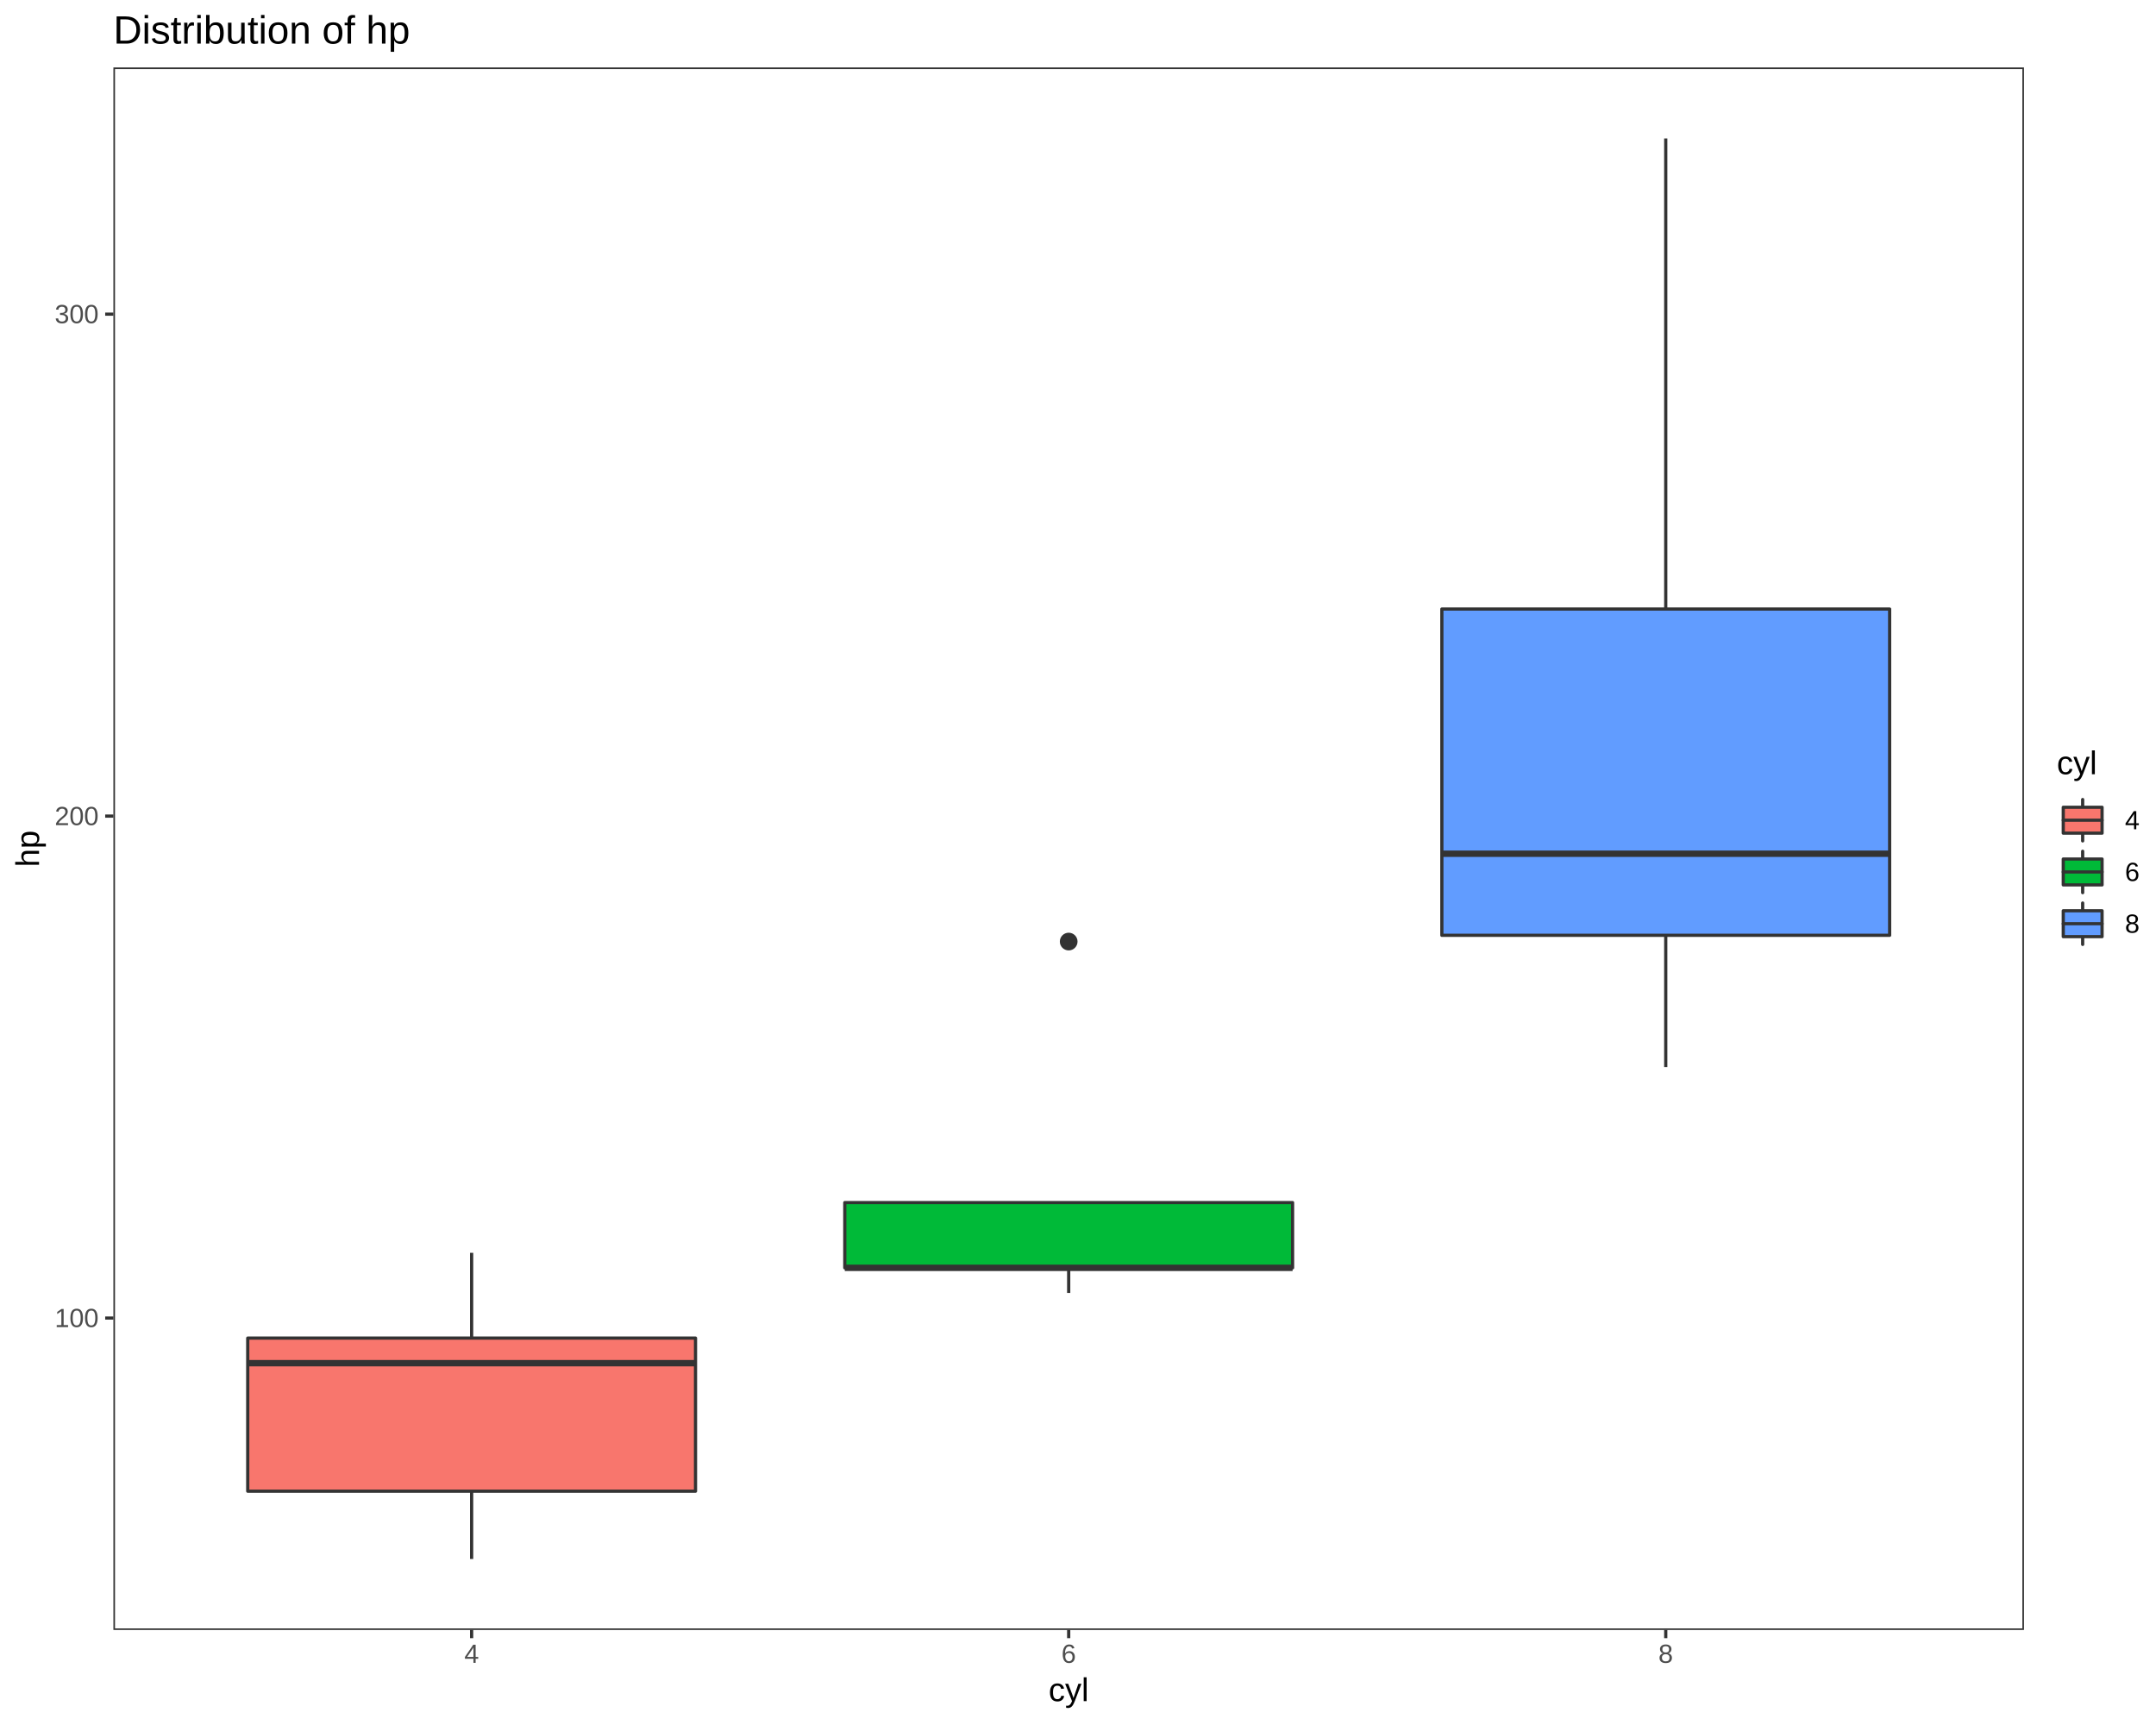
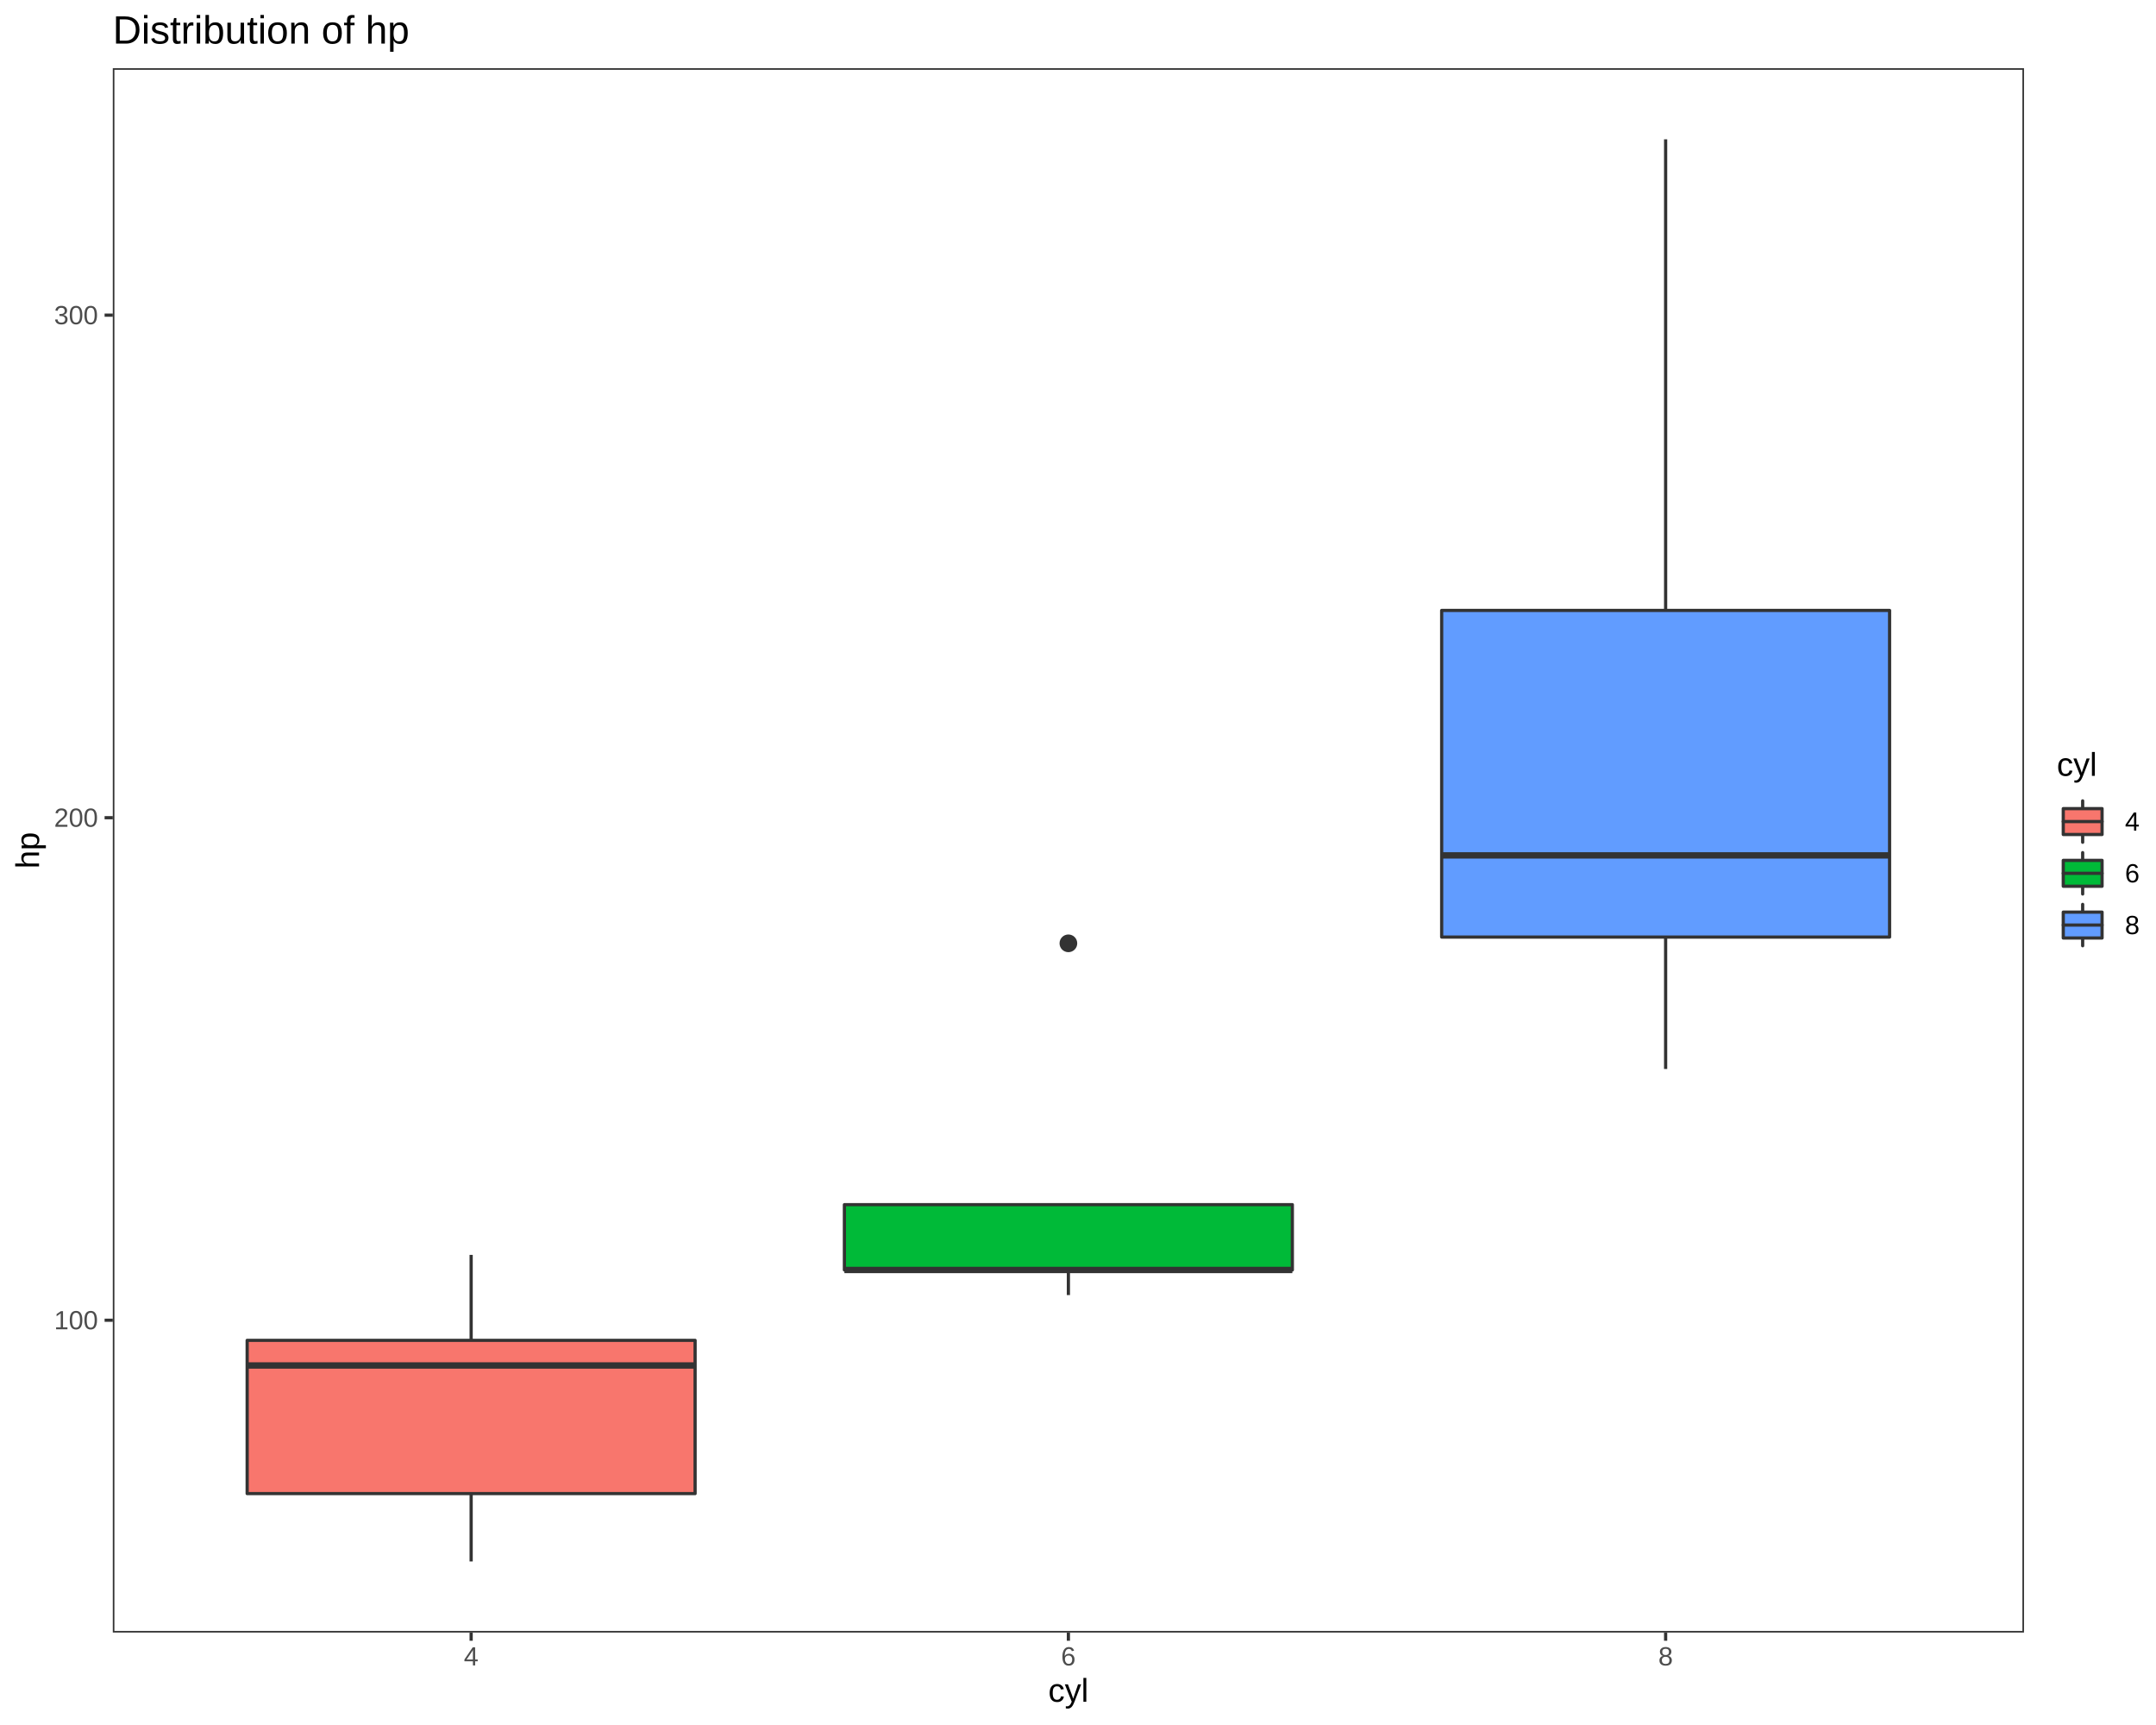
<svg xmlns="http://www.w3.org/2000/svg" viewBox="0 0 720.00 576.00">
  <defs>
    <style type="text/css">
    line, polyline, polygon, path, rect, circle {
      fill: none;
      stroke: #000000;
      stroke-linecap: round;
      stroke-linejoin: round;
      stroke-miterlimit: 10.00;
    }
  </style>
  </defs>
  <rect width="100%" height="100%" style="stroke: none; fill: #FFFFFF;" />
  <rect x="0.00" y="0.00" width="720.00" height="576.00" style="stroke-width: 1.07; stroke: #FFFFFF; fill: #FFFFFF;" />
  <defs>
-     <clipPath id="cpMzcuODd8Njc1LjkxfDU0NC4yN3wyMi41Mg==">
-       <rect x="37.87" y="22.52" width="638.04" height="521.75" />
+     <clipPath id="cpMzcuNjd8Njc1LjkxfDU0NS4xM3wyMi43Nw==">
+       <rect x="37.67" y="22.77" width="638.25" height="522.36" />
    </clipPath>
  </defs>
-   <rect x="37.87" y="22.52" width="638.04" height="521.75" style="stroke-width: 1.07; stroke: none; fill: #FFFFFF;" clip-path="url(#cpMzcuODd8Njc1LjkxfDU0NC4yN3wyMi41Mg==)" />
-   <line x1="157.50" y1="446.81" x2="157.50" y2="418.32" style="stroke-width: 1.07; stroke: #333333; stroke-linecap: butt;" clip-path="url(#cpMzcuODd8Njc1LjkxfDU0NC4yN3wyMi41Mg==)" />
-   <line x1="157.50" y1="497.93" x2="157.50" y2="520.56" style="stroke-width: 1.07; stroke: #333333; stroke-linecap: butt;" clip-path="url(#cpMzcuODd8Njc1LjkxfDU0NC4yN3wyMi41Mg==)" />
-   <polygon points="82.73,446.81 82.73,497.93 232.27,497.93 232.27,446.81 82.73,446.81 " style="stroke-width: 1.07; stroke: #333333; fill: #F8766D;" clip-path="url(#cpMzcuODd8Njc1LjkxfDU0NC4yN3wyMi41Mg==)" />
-   <line x1="82.73" y1="455.19" x2="232.27" y2="455.19" style="stroke-width: 2.13; stroke: #333333; stroke-linecap: butt;" clip-path="url(#cpMzcuODd8Njc1LjkxfDU0NC4yN3wyMi41Mg==)" />
-   <circle cx="356.89" cy="314.40" r="1.95pt" style="stroke-width: 0.71; stroke: #333333; fill: #333333;" clip-path="url(#cpMzcuODd8Njc1LjkxfDU0NC4yN3wyMi41Mg==)" />
-   <line x1="356.89" y1="401.56" x2="356.89" y2="401.56" style="stroke-width: 1.07; stroke: #333333; stroke-linecap: butt;" clip-path="url(#cpMzcuODd8Njc1LjkxfDU0NC4yN3wyMi41Mg==)" />
-   <line x1="356.89" y1="423.35" x2="356.89" y2="431.73" style="stroke-width: 1.07; stroke: #333333; stroke-linecap: butt;" clip-path="url(#cpMzcuODd8Njc1LjkxfDU0NC4yN3wyMi41Mg==)" />
-   <polygon points="282.12,401.56 282.12,423.35 431.66,423.35 431.66,401.56 282.12,401.56 " style="stroke-width: 1.07; stroke: #333333; fill: #00BA38;" clip-path="url(#cpMzcuODd8Njc1LjkxfDU0NC4yN3wyMi41Mg==)" />
-   <line x1="282.12" y1="423.35" x2="431.66" y2="423.35" style="stroke-width: 2.13; stroke: #333333; stroke-linecap: butt;" clip-path="url(#cpMzcuODd8Njc1LjkxfDU0NC4yN3wyMi41Mg==)" />
-   <line x1="556.28" y1="203.37" x2="556.28" y2="46.24" style="stroke-width: 1.07; stroke: #333333; stroke-linecap: butt;" clip-path="url(#cpMzcuODd8Njc1LjkxfDU0NC4yN3wyMi41Mg==)" />
-   <line x1="556.28" y1="312.31" x2="556.28" y2="356.30" style="stroke-width: 1.07; stroke: #333333; stroke-linecap: butt;" clip-path="url(#cpMzcuODd8Njc1LjkxfDU0NC4yN3wyMi41Mg==)" />
-   <polygon points="481.51,203.37 481.51,312.31 631.05,312.31 631.05,203.37 481.51,203.37 " style="stroke-width: 1.07; stroke: #333333; fill: #619CFF;" clip-path="url(#cpMzcuODd8Njc1LjkxfDU0NC4yN3wyMi41Mg==)" />
-   <line x1="481.51" y1="285.07" x2="631.05" y2="285.07" style="stroke-width: 2.13; stroke: #333333; stroke-linecap: butt;" clip-path="url(#cpMzcuODd8Njc1LjkxfDU0NC4yN3wyMi41Mg==)" />
-   <rect x="37.87" y="22.52" width="638.04" height="521.75" style="stroke-width: 1.07; stroke: #333333;" clip-path="url(#cpMzcuODd8Njc1LjkxfDU0NC4yN3wyMi41Mg==)" />
+   <rect x="37.67" y="22.77" width="638.25" height="522.36" style="stroke-width: 1.07; stroke: none; fill: #FFFFFF;" clip-path="url(#cpMzcuNjd8Njc1LjkxfDU0NS4xM3wyMi43Nw==)" />
+   <line x1="157.34" y1="447.56" x2="157.34" y2="419.03" style="stroke-width: 1.07; stroke: #333333; stroke-linecap: butt;" clip-path="url(#cpMzcuNjd8Njc1LjkxfDU0NS4xM3wyMi43Nw==)" />
+   <line x1="157.34" y1="498.73" x2="157.34" y2="521.39" style="stroke-width: 1.07; stroke: #333333; stroke-linecap: butt;" clip-path="url(#cpMzcuNjd8Njc1LjkxfDU0NS4xM3wyMi43Nw==)" />
+   <polygon points="82.54,447.56 82.54,498.73 232.13,498.73 232.13,447.56 82.54,447.56 " style="stroke-width: 1.07; stroke: #333333; fill: #F8766D;" clip-path="url(#cpMzcuNjd8Njc1LjkxfDU0NS4xM3wyMi43Nw==)" />
+   <line x1="82.54" y1="455.95" x2="232.13" y2="455.95" style="stroke-width: 2.13; stroke: #333333; stroke-linecap: butt;" clip-path="url(#cpMzcuNjd8Njc1LjkxfDU0NS4xM3wyMi43Nw==)" />
+   <circle cx="356.79" cy="314.99" r="1.95pt" style="stroke-width: 0.71; stroke: #333333; fill: #333333;" clip-path="url(#cpMzcuNjd8Njc1LjkxfDU0NS4xM3wyMi43Nw==)" />
+   <line x1="356.79" y1="402.25" x2="356.79" y2="402.25" style="stroke-width: 1.07; stroke: #333333; stroke-linecap: butt;" clip-path="url(#cpMzcuNjd8Njc1LjkxfDU0NS4xM3wyMi43Nw==)" />
+   <line x1="356.79" y1="424.06" x2="356.79" y2="432.45" style="stroke-width: 1.07; stroke: #333333; stroke-linecap: butt;" clip-path="url(#cpMzcuNjd8Njc1LjkxfDU0NS4xM3wyMi43Nw==)" />
+   <polygon points="281.99,402.25 281.99,424.06 431.58,424.06 431.58,402.25 281.99,402.25 " style="stroke-width: 1.07; stroke: #333333; fill: #00BA38;" clip-path="url(#cpMzcuNjd8Njc1LjkxfDU0NS4xM3wyMi43Nw==)" />
+   <line x1="281.99" y1="424.06" x2="431.58" y2="424.06" style="stroke-width: 2.13; stroke: #333333; stroke-linecap: butt;" clip-path="url(#cpMzcuNjd8Njc1LjkxfDU0NS4xM3wyMi43Nw==)" />
+   <line x1="556.24" y1="203.83" x2="556.24" y2="46.52" style="stroke-width: 1.07; stroke: #333333; stroke-linecap: butt;" clip-path="url(#cpMzcuNjd8Njc1LjkxfDU0NS4xM3wyMi43Nw==)" />
+   <line x1="556.24" y1="312.90" x2="556.24" y2="356.94" style="stroke-width: 1.07; stroke: #333333; stroke-linecap: butt;" clip-path="url(#cpMzcuNjd8Njc1LjkxfDU0NS4xM3wyMi43Nw==)" />
+   <polygon points="481.45,203.83 481.45,312.90 631.03,312.90 631.03,203.83 481.45,203.83 " style="stroke-width: 1.07; stroke: #333333; fill: #619CFF;" clip-path="url(#cpMzcuNjd8Njc1LjkxfDU0NS4xM3wyMi43Nw==)" />
+   <line x1="481.45" y1="285.63" x2="631.03" y2="285.63" style="stroke-width: 2.13; stroke: #333333; stroke-linecap: butt;" clip-path="url(#cpMzcuNjd8Njc1LjkxfDU0NS4xM3wyMi43Nw==)" />
+   <rect x="37.67" y="22.77" width="638.25" height="522.36" style="stroke-width: 1.07; stroke: #333333;" clip-path="url(#cpMzcuNjd8Njc1LjkxfDU0NS4xM3wyMi43Nw==)" />
  <defs>
    <clipPath id="cpMC4wMHw3MjAuMDB8NTc2LjAwfDAuMDA=">
      <rect x="0.00" y="0.00" width="720.00" height="576.00" />
    </clipPath>
  </defs>
  <g clip-path="url(#cpMC4wMHw3MjAuMDB8NTc2LjAwfDAuMDA=)">
-     <text x="18.27" y="443.13" style="font-size: 8.80px; fill: #4D4D4D; font-family: Liberation Sans;" textLength="14.67px" lengthAdjust="spacingAndGlyphs">100</text>
+     <text x="18.06" y="443.87" style="font-size: 8.80px; fill: #4D4D4D; font-family: Liberation Sans;" textLength="14.67px" lengthAdjust="spacingAndGlyphs">100</text>
  </g>
  <g clip-path="url(#cpMC4wMHw3MjAuMDB8NTc2LjAwfDAuMDA=)">
-     <text x="18.27" y="275.53" style="font-size: 8.80px; fill: #4D4D4D; font-family: Liberation Sans;" textLength="14.67px" lengthAdjust="spacingAndGlyphs">200</text>
+     <text x="18.06" y="276.07" style="font-size: 8.80px; fill: #4D4D4D; font-family: Liberation Sans;" textLength="14.67px" lengthAdjust="spacingAndGlyphs">200</text>
  </g>
  <g clip-path="url(#cpMC4wMHw3MjAuMDB8NTc2LjAwfDAuMDA=)">
-     <text x="18.27" y="107.92" style="font-size: 8.80px; fill: #4D4D4D; font-family: Liberation Sans;" textLength="14.67px" lengthAdjust="spacingAndGlyphs">300</text>
+     <text x="18.06" y="108.27" style="font-size: 8.80px; fill: #4D4D4D; font-family: Liberation Sans;" textLength="14.67px" lengthAdjust="spacingAndGlyphs">300</text>
  </g>
-   <polyline points="35.13,440.11 37.87,440.11 " style="stroke-width: 1.07; stroke: #333333; stroke-linecap: butt;" clip-path="url(#cpMC4wMHw3MjAuMDB8NTc2LjAwfDAuMDA=)" />
-   <polyline points="35.13,272.50 37.87,272.50 " style="stroke-width: 1.07; stroke: #333333; stroke-linecap: butt;" clip-path="url(#cpMC4wMHw3MjAuMDB8NTc2LjAwfDAuMDA=)" />
-   <polyline points="35.13,104.90 37.87,104.90 " style="stroke-width: 1.07; stroke: #333333; stroke-linecap: butt;" clip-path="url(#cpMC4wMHw3MjAuMDB8NTc2LjAwfDAuMDA=)" />
-   <polyline points="157.50,547.01 157.50,544.27 " style="stroke-width: 1.07; stroke: #333333; stroke-linecap: butt;" clip-path="url(#cpMC4wMHw3MjAuMDB8NTc2LjAwfDAuMDA=)" />
-   <polyline points="356.89,547.01 356.89,544.27 " style="stroke-width: 1.07; stroke: #333333; stroke-linecap: butt;" clip-path="url(#cpMC4wMHw3MjAuMDB8NTc2LjAwfDAuMDA=)" />
-   <polyline points="556.28,547.01 556.28,544.27 " style="stroke-width: 1.07; stroke: #333333; stroke-linecap: butt;" clip-path="url(#cpMC4wMHw3MjAuMDB8NTc2LjAwfDAuMDA=)" />
+   <polyline points="34.93,440.84 37.67,440.84 " style="stroke-width: 1.07; stroke: #333333; stroke-linecap: butt;" clip-path="url(#cpMC4wMHw3MjAuMDB8NTc2LjAwfDAuMDA=)" />
+   <polyline points="34.93,273.04 37.67,273.04 " style="stroke-width: 1.07; stroke: #333333; stroke-linecap: butt;" clip-path="url(#cpMC4wMHw3MjAuMDB8NTc2LjAwfDAuMDA=)" />
+   <polyline points="34.93,105.24 37.67,105.24 " style="stroke-width: 1.07; stroke: #333333; stroke-linecap: butt;" clip-path="url(#cpMC4wMHw3MjAuMDB8NTc2LjAwfDAuMDA=)" />
+   <polyline points="157.34,547.87 157.34,545.13 " style="stroke-width: 1.07; stroke: #333333; stroke-linecap: butt;" clip-path="url(#cpMC4wMHw3MjAuMDB8NTc2LjAwfDAuMDA=)" />
+   <polyline points="356.79,547.87 356.79,545.13 " style="stroke-width: 1.07; stroke: #333333; stroke-linecap: butt;" clip-path="url(#cpMC4wMHw3MjAuMDB8NTc2LjAwfDAuMDA=)" />
+   <polyline points="556.24,547.87 556.24,545.13 " style="stroke-width: 1.07; stroke: #333333; stroke-linecap: butt;" clip-path="url(#cpMC4wMHw3MjAuMDB8NTc2LjAwfDAuMDA=)" />
  <g clip-path="url(#cpMC4wMHw3MjAuMDB8NTc2LjAwfDAuMDA=)">
-     <text x="155.06" y="555.25" style="font-size: 8.80px; fill: #4D4D4D; font-family: Liberation Sans;" textLength="4.89px" lengthAdjust="spacingAndGlyphs">4</text>
+     <text x="154.89" y="556.11" style="font-size: 8.80px; fill: #4D4D4D; font-family: Liberation Sans;" textLength="4.89px" lengthAdjust="spacingAndGlyphs">4</text>
  </g>
  <g clip-path="url(#cpMC4wMHw3MjAuMDB8NTc2LjAwfDAuMDA=)">
-     <text x="354.45" y="555.25" style="font-size: 8.80px; fill: #4D4D4D; font-family: Liberation Sans;" textLength="4.89px" lengthAdjust="spacingAndGlyphs">6</text>
+     <text x="354.34" y="556.11" style="font-size: 8.80px; fill: #4D4D4D; font-family: Liberation Sans;" textLength="4.89px" lengthAdjust="spacingAndGlyphs">6</text>
  </g>
  <g clip-path="url(#cpMC4wMHw3MjAuMDB8NTc2LjAwfDAuMDA=)">
-     <text x="553.83" y="555.25" style="font-size: 8.80px; fill: #4D4D4D; font-family: Liberation Sans;" textLength="4.89px" lengthAdjust="spacingAndGlyphs">8</text>
+     <text x="553.80" y="556.11" style="font-size: 8.80px; fill: #4D4D4D; font-family: Liberation Sans;" textLength="4.89px" lengthAdjust="spacingAndGlyphs">8</text>
  </g>
  <g clip-path="url(#cpMC4wMHw3MjAuMDB8NTc2LjAwfDAuMDA=)">
-     <text x="350.17" y="568.04" style="font-size: 11.00px; font-family: Liberation Sans;" textLength="13.44px" lengthAdjust="spacingAndGlyphs">cyl</text>
+     <text x="350.07" y="568.24" style="font-size: 11.00px; font-family: Liberation Sans;" textLength="13.44px" lengthAdjust="spacingAndGlyphs">cyl</text>
  </g>
  <g clip-path="url(#cpMC4wMHw3MjAuMDB8NTc2LjAwfDAuMDA=)">
-     <text transform="translate(13.04,289.52) rotate(-90)" style="font-size: 11.00px; font-family: Liberation Sans;" textLength="12.25px" lengthAdjust="spacingAndGlyphs">hp</text>
+     <text transform="translate(13.04,290.08) rotate(-90)" style="font-size: 11.00px; font-family: Liberation Sans;" textLength="12.25px" lengthAdjust="spacingAndGlyphs">hp</text>
  </g>
-   <rect x="686.87" y="249.71" width="27.65" height="67.37" style="stroke-width: 1.07; stroke: none; fill: #FFFFFF;" clip-path="url(#cpMC4wMHw3MjAuMDB8NTc2LjAwfDAuMDA=)" />
+   <rect x="686.87" y="250.37" width="27.65" height="67.16" style="stroke-width: 1.07; stroke: none; fill: #FFFFFF;" clip-path="url(#cpMC4wMHw3MjAuMDB8NTc2LjAwfDAuMDA=)" />
  <g clip-path="url(#cpMC4wMHw3MjAuMDB8NTc2LjAwfDAuMDA=)">
-     <text x="686.87" y="258.52" style="font-size: 11.00px; font-family: Liberation Sans;" textLength="13.44px" lengthAdjust="spacingAndGlyphs">cyl</text>
+     <text x="686.87" y="259.07" style="font-size: 11.00px; font-family: Liberation Sans;" textLength="13.44px" lengthAdjust="spacingAndGlyphs">cyl</text>
  </g>
-   <rect x="686.87" y="265.24" width="17.28" height="17.28" style="stroke-width: 1.07; stroke: none; fill: #FFFFFF;" clip-path="url(#cpMC4wMHw3MjAuMDB8NTc2LjAwfDAuMDA=)" />
-   <polyline points="695.51,280.79 695.51,278.20 " style="stroke-width: 1.07; stroke: #333333;" clip-path="url(#cpMC4wMHw3MjAuMDB8NTc2LjAwfDAuMDA=)" />
-   <polyline points="695.51,269.56 695.51,266.97 " style="stroke-width: 1.07; stroke: #333333;" clip-path="url(#cpMC4wMHw3MjAuMDB8NTc2LjAwfDAuMDA=)" />
-   <rect x="689.03" y="269.56" width="12.96" height="8.64" style="stroke-width: 1.07; stroke: #333333; fill: #F8766D;" clip-path="url(#cpMC4wMHw3MjAuMDB8NTc2LjAwfDAuMDA=)" />
-   <polyline points="689.03,273.88 701.99,273.88 " style="stroke-width: 1.07; stroke: #333333;" clip-path="url(#cpMC4wMHw3MjAuMDB8NTc2LjAwfDAuMDA=)" />
-   <rect x="686.87" y="282.52" width="17.28" height="17.28" style="stroke-width: 1.07; stroke: none; fill: #FFFFFF;" clip-path="url(#cpMC4wMHw3MjAuMDB8NTc2LjAwfDAuMDA=)" />
-   <polyline points="695.51,298.07 695.51,295.48 " style="stroke-width: 1.07; stroke: #333333;" clip-path="url(#cpMC4wMHw3MjAuMDB8NTc2LjAwfDAuMDA=)" />
-   <polyline points="695.51,286.84 695.51,284.25 " style="stroke-width: 1.07; stroke: #333333;" clip-path="url(#cpMC4wMHw3MjAuMDB8NTc2LjAwfDAuMDA=)" />
-   <rect x="689.03" y="286.84" width="12.96" height="8.64" style="stroke-width: 1.07; stroke: #333333; fill: #00BA38;" clip-path="url(#cpMC4wMHw3MjAuMDB8NTc2LjAwfDAuMDA=)" />
-   <polyline points="689.03,291.16 701.99,291.16 " style="stroke-width: 1.07; stroke: #333333;" clip-path="url(#cpMC4wMHw3MjAuMDB8NTc2LjAwfDAuMDA=)" />
-   <rect x="686.87" y="299.80" width="17.28" height="17.28" style="stroke-width: 1.07; stroke: none; fill: #FFFFFF;" clip-path="url(#cpMC4wMHw3MjAuMDB8NTc2LjAwfDAuMDA=)" />
-   <polyline points="695.51,315.35 695.51,312.76 " style="stroke-width: 1.07; stroke: #333333;" clip-path="url(#cpMC4wMHw3MjAuMDB8NTc2LjAwfDAuMDA=)" />
-   <polyline points="695.51,304.12 695.51,301.53 " style="stroke-width: 1.07; stroke: #333333;" clip-path="url(#cpMC4wMHw3MjAuMDB8NTc2LjAwfDAuMDA=)" />
-   <rect x="689.03" y="304.12" width="12.96" height="8.64" style="stroke-width: 1.07; stroke: #333333; fill: #619CFF;" clip-path="url(#cpMC4wMHw3MjAuMDB8NTc2LjAwfDAuMDA=)" />
-   <polyline points="689.03,308.44 701.99,308.44 " style="stroke-width: 1.07; stroke: #333333;" clip-path="url(#cpMC4wMHw3MjAuMDB8NTc2LjAwfDAuMDA=)" />
+   <rect x="686.87" y="265.69" width="17.28" height="17.28" style="stroke-width: 1.07; stroke: none; fill: #FFFFFF;" clip-path="url(#cpMC4wMHw3MjAuMDB8NTc2LjAwfDAuMDA=)" />
+   <polyline points="695.51,281.24 695.51,278.65 " style="stroke-width: 1.07; stroke: #333333;" clip-path="url(#cpMC4wMHw3MjAuMDB8NTc2LjAwfDAuMDA=)" />
+   <polyline points="695.51,270.01 695.51,267.42 " style="stroke-width: 1.07; stroke: #333333;" clip-path="url(#cpMC4wMHw3MjAuMDB8NTc2LjAwfDAuMDA=)" />
+   <rect x="689.03" y="270.01" width="12.96" height="8.64" style="stroke-width: 1.07; stroke: #333333; fill: #F8766D;" clip-path="url(#cpMC4wMHw3MjAuMDB8NTc2LjAwfDAuMDA=)" />
+   <polyline points="689.03,274.33 701.99,274.33 " style="stroke-width: 1.07; stroke: #333333;" clip-path="url(#cpMC4wMHw3MjAuMDB8NTc2LjAwfDAuMDA=)" />
+   <rect x="686.87" y="282.97" width="17.28" height="17.28" style="stroke-width: 1.07; stroke: none; fill: #FFFFFF;" clip-path="url(#cpMC4wMHw3MjAuMDB8NTc2LjAwfDAuMDA=)" />
+   <polyline points="695.51,298.52 695.51,295.93 " style="stroke-width: 1.07; stroke: #333333;" clip-path="url(#cpMC4wMHw3MjAuMDB8NTc2LjAwfDAuMDA=)" />
+   <polyline points="695.51,287.29 695.51,284.70 " style="stroke-width: 1.07; stroke: #333333;" clip-path="url(#cpMC4wMHw3MjAuMDB8NTc2LjAwfDAuMDA=)" />
+   <rect x="689.03" y="287.29" width="12.96" height="8.64" style="stroke-width: 1.07; stroke: #333333; fill: #00BA38;" clip-path="url(#cpMC4wMHw3MjAuMDB8NTc2LjAwfDAuMDA=)" />
+   <polyline points="689.03,291.61 701.99,291.61 " style="stroke-width: 1.07; stroke: #333333;" clip-path="url(#cpMC4wMHw3MjAuMDB8NTc2LjAwfDAuMDA=)" />
+   <rect x="686.87" y="300.25" width="17.28" height="17.28" style="stroke-width: 1.07; stroke: none; fill: #FFFFFF;" clip-path="url(#cpMC4wMHw3MjAuMDB8NTc2LjAwfDAuMDA=)" />
+   <polyline points="695.51,315.80 695.51,313.21 " style="stroke-width: 1.07; stroke: #333333;" clip-path="url(#cpMC4wMHw3MjAuMDB8NTc2LjAwfDAuMDA=)" />
+   <polyline points="695.51,304.57 695.51,301.98 " style="stroke-width: 1.07; stroke: #333333;" clip-path="url(#cpMC4wMHw3MjAuMDB8NTc2LjAwfDAuMDA=)" />
+   <rect x="689.03" y="304.57" width="12.96" height="8.64" style="stroke-width: 1.07; stroke: #333333; fill: #619CFF;" clip-path="url(#cpMC4wMHw3MjAuMDB8NTc2LjAwfDAuMDA=)" />
+   <polyline points="689.03,308.89 701.99,308.89 " style="stroke-width: 1.07; stroke: #333333;" clip-path="url(#cpMC4wMHw3MjAuMDB8NTc2LjAwfDAuMDA=)" />
  <g clip-path="url(#cpMC4wMHw3MjAuMDB8NTc2LjAwfDAuMDA=)">
-     <text x="709.63" y="276.90" style="font-size: 8.80px; font-family: Liberation Sans;" textLength="4.89px" lengthAdjust="spacingAndGlyphs">4</text>
+     <text x="709.63" y="277.36" style="font-size: 8.80px; font-family: Liberation Sans;" textLength="4.89px" lengthAdjust="spacingAndGlyphs">4</text>
  </g>
  <g clip-path="url(#cpMC4wMHw3MjAuMDB8NTc2LjAwfDAuMDA=)">
-     <text x="709.63" y="294.18" style="font-size: 8.80px; font-family: Liberation Sans;" textLength="4.89px" lengthAdjust="spacingAndGlyphs">6</text>
+     <text x="709.63" y="294.64" style="font-size: 8.80px; font-family: Liberation Sans;" textLength="4.89px" lengthAdjust="spacingAndGlyphs">6</text>
  </g>
  <g clip-path="url(#cpMC4wMHw3MjAuMDB8NTc2LjAwfDAuMDA=)">
-     <text x="709.63" y="311.46" style="font-size: 8.80px; font-family: Liberation Sans;" textLength="4.89px" lengthAdjust="spacingAndGlyphs">8</text>
+     <text x="709.63" y="311.92" style="font-size: 8.80px; font-family: Liberation Sans;" textLength="4.89px" lengthAdjust="spacingAndGlyphs">8</text>
  </g>
  <g clip-path="url(#cpMC4wMHw3MjAuMDB8NTc2LjAwfDAuMDA=)">
-     <text x="37.87" y="14.56" style="font-size: 13.20px; font-family: Liberation Sans;" textLength="98.91px" lengthAdjust="spacingAndGlyphs">Distribution of hp</text>
+     <text x="37.67" y="14.56" style="font-size: 13.20px; font-family: Liberation Sans;" textLength="98.91px" lengthAdjust="spacingAndGlyphs">Distribution of hp</text>
  </g>
</svg>
